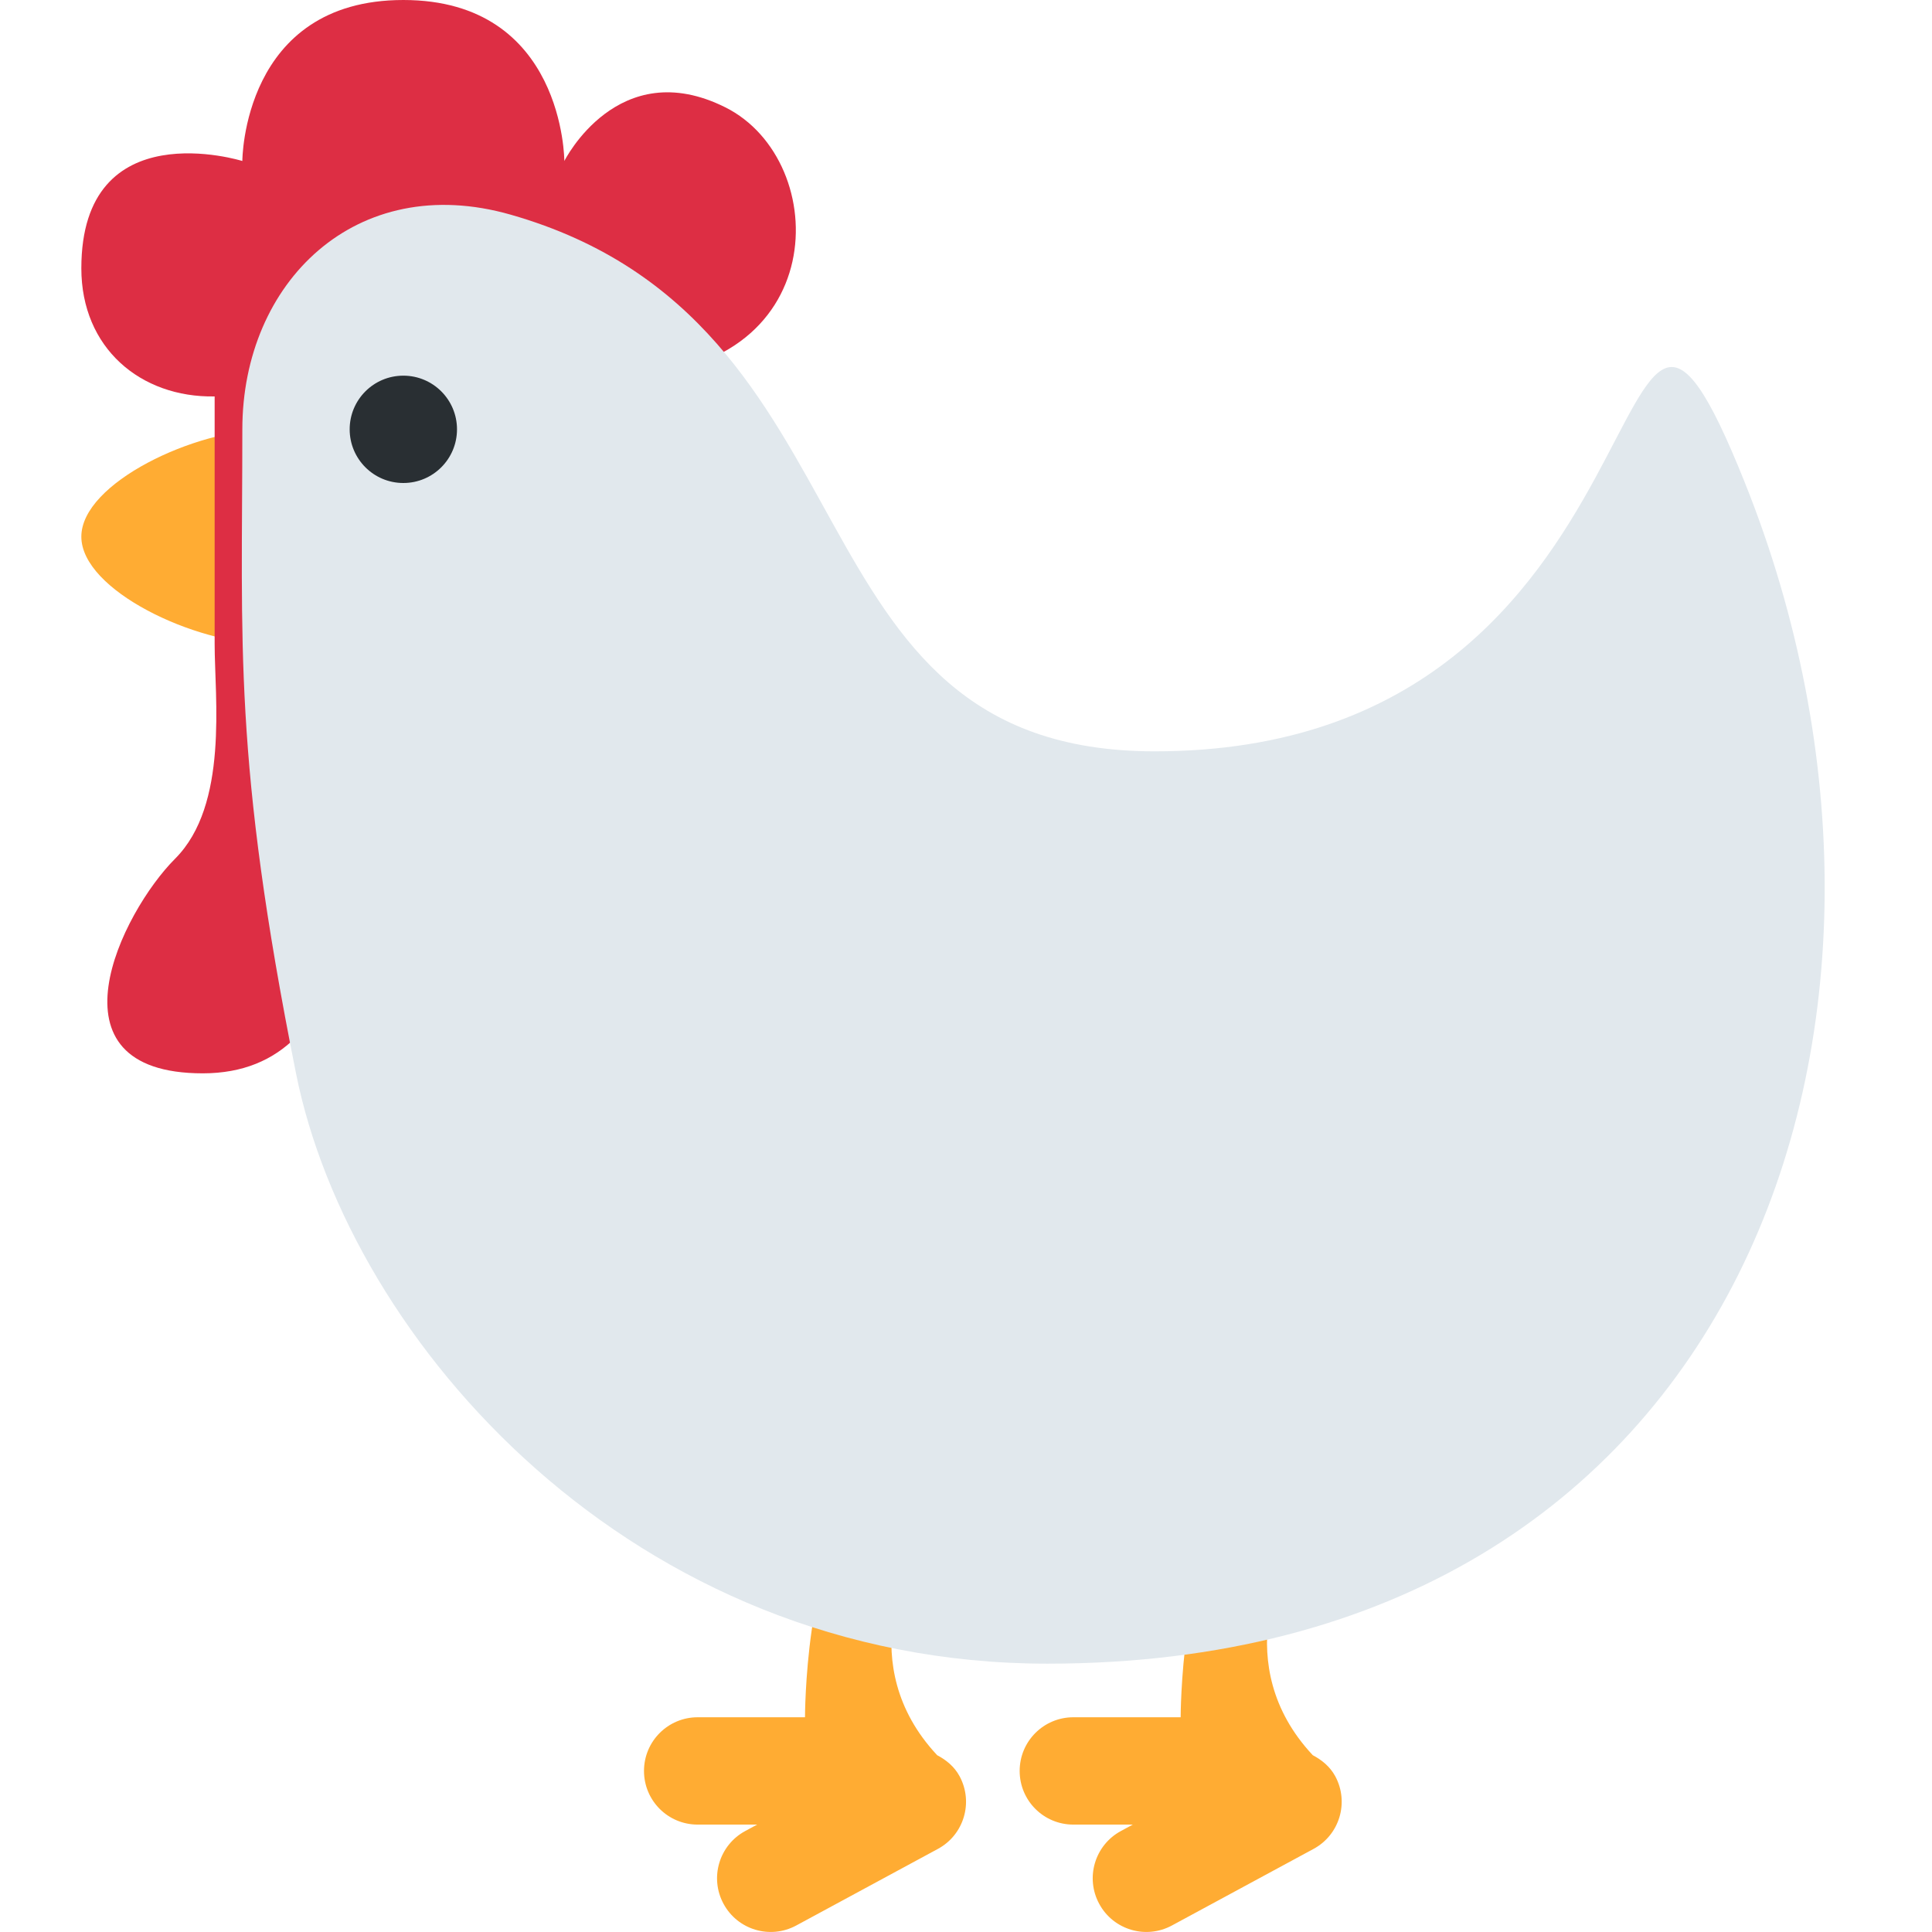
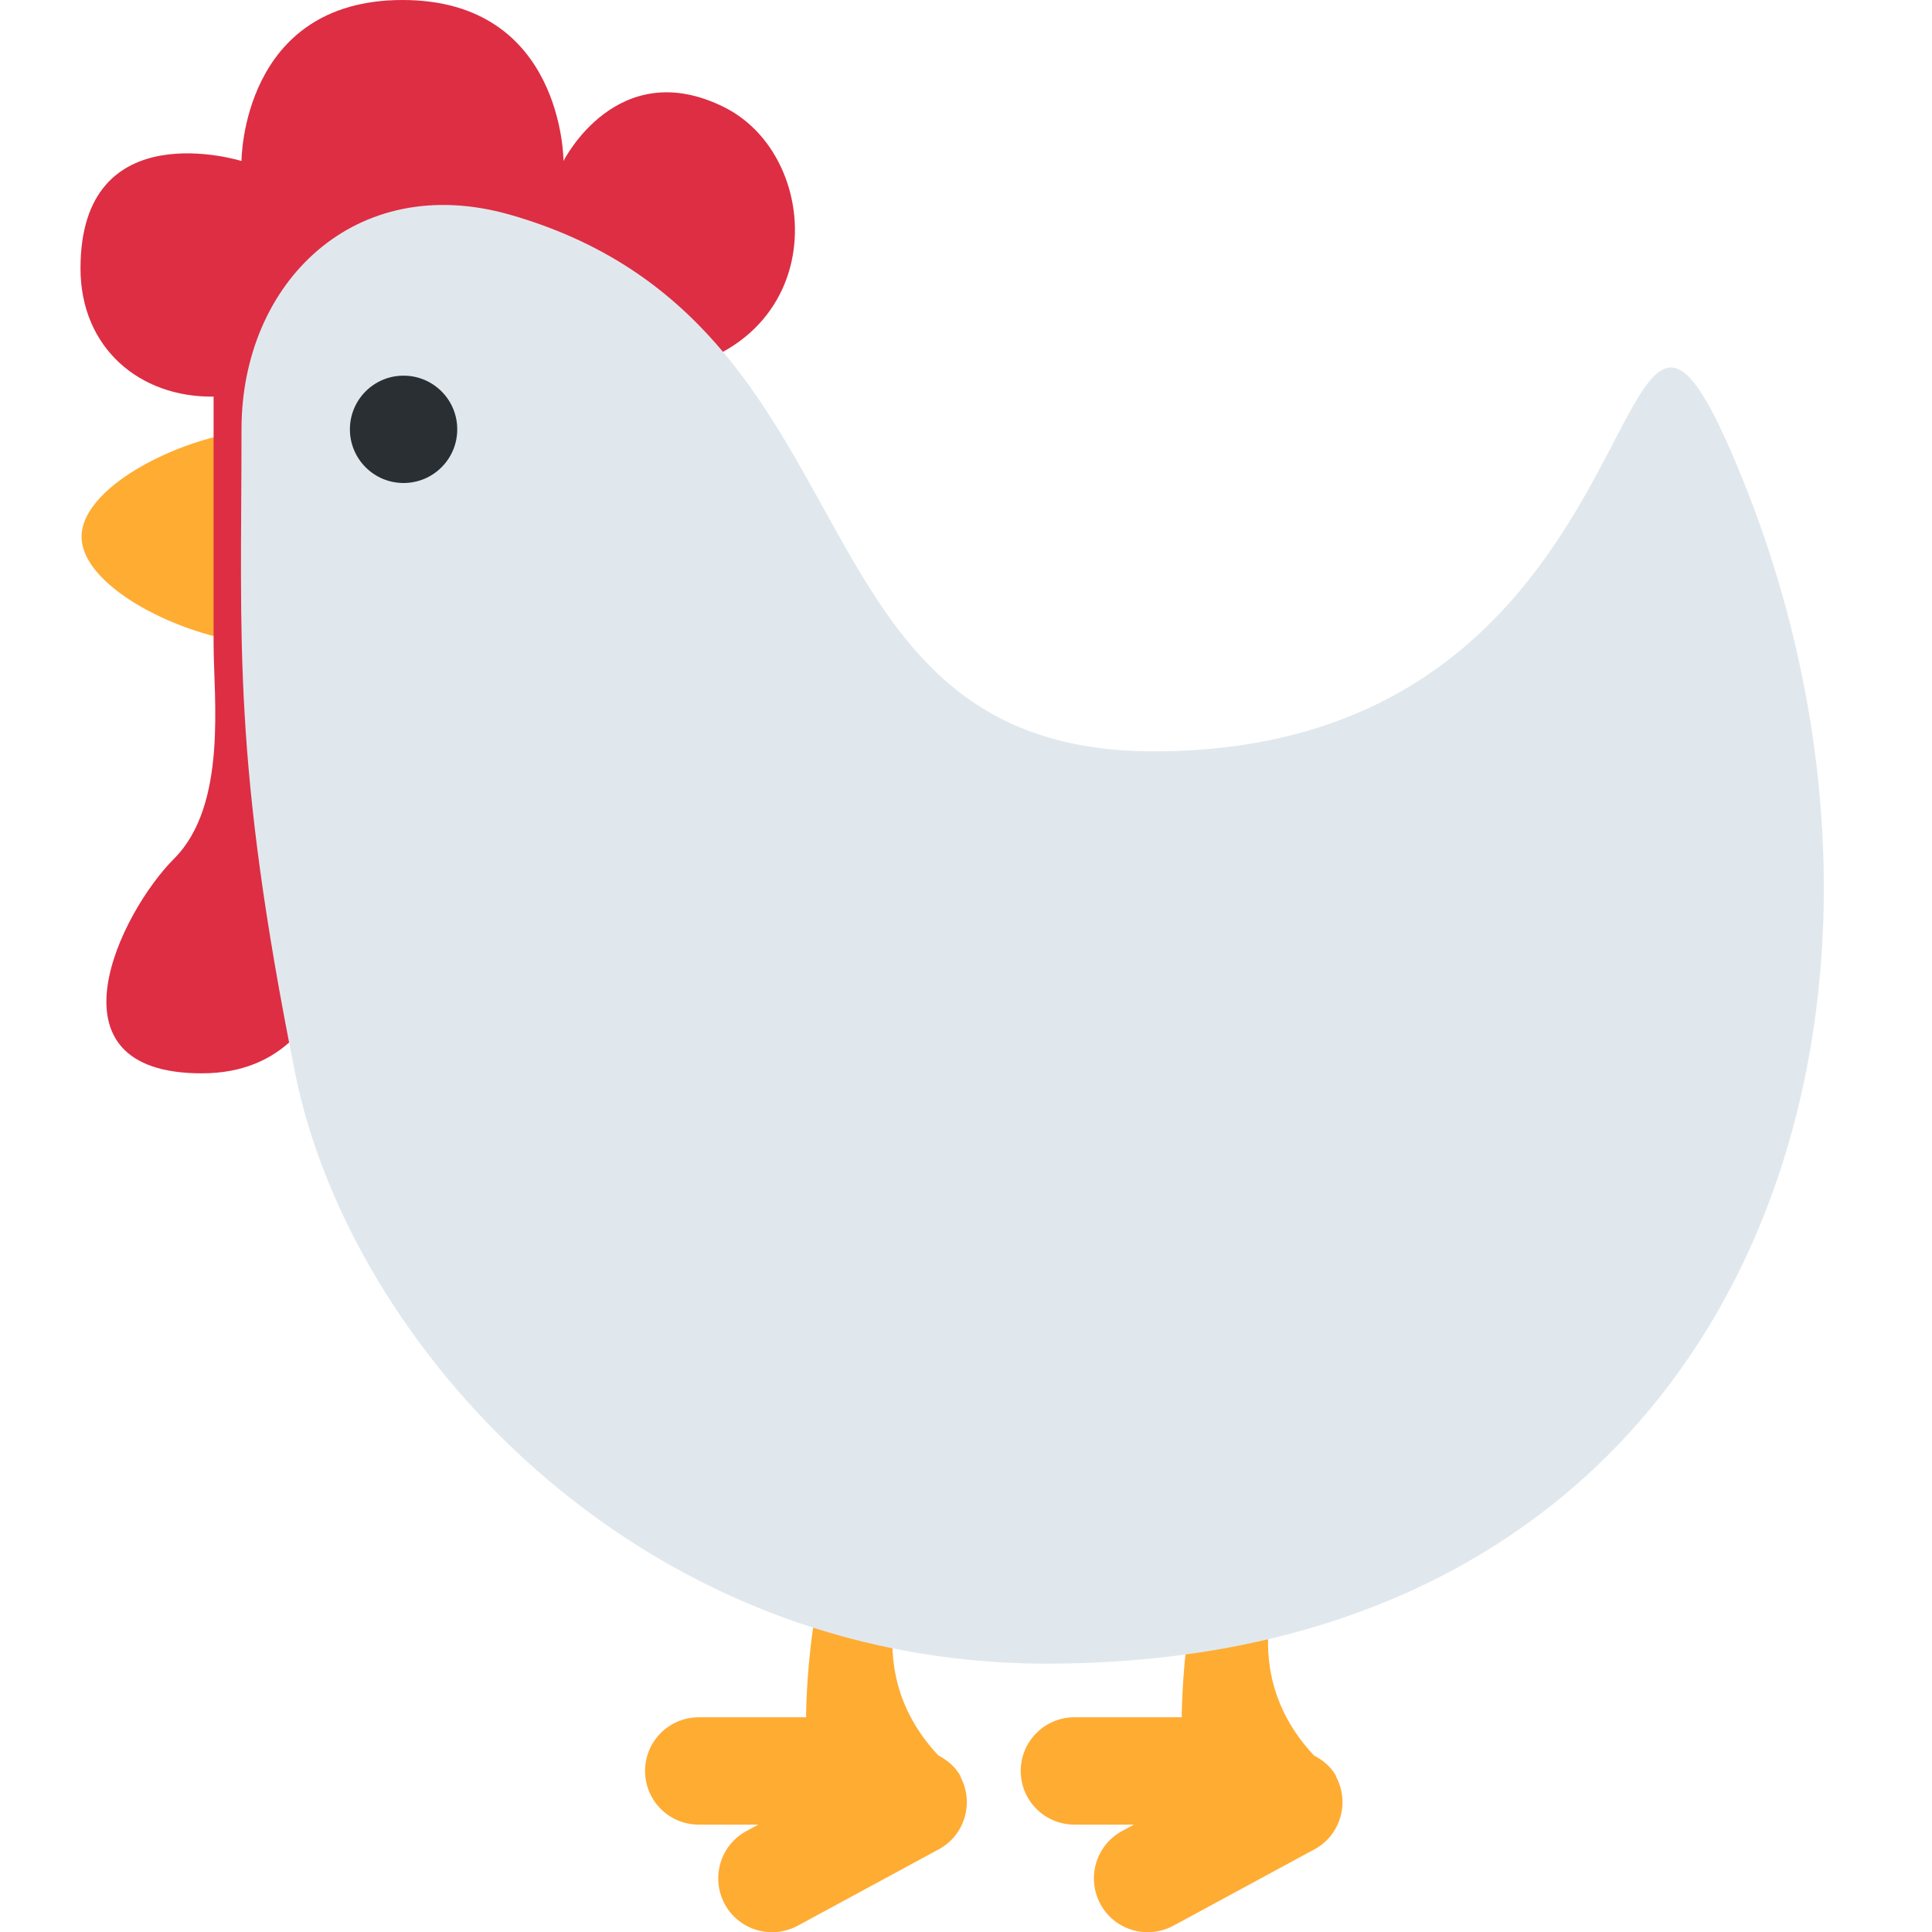
- <svg xmlns="http://www.w3.org/2000/svg" viewBox="0 0 45 45" style="enable-background:new 0 0 45 45;" xml:space="preserve" version="1.1" id="svg2">
-   <defs id="defs6">
-     <clipPath id="clipPath16" clipPathUnits="userSpaceOnUse">
-       <path id="path18" d="M 0,36 36,36 36,0 0,0 0,36 Z" />
+ <svg xmlns="http://www.w3.org/2000/svg" style="enable-background:new 0 0 45 45" xml:space="preserve" version="1.1" viewBox="0 0 45 45">
+   <defs>
+     <clipPath id="a" clipPathUnits="userSpaceOnUse">
+       <path d="m0 36h36v-36h-36v36z" />
    </clipPath>
  </defs>
-   <g transform="matrix(1.25,0,0,-1.25,0,45)" id="g10">
-     <g id="g12">
-       <g clip-path="url(#clipPath16)" id="g14">
-         <g transform="translate(24.8799,2.9033)" id="g20">
-           <path id="path22" style="fill:#ffac33;fill-opacity:1;fill-rule:nonzero;stroke:none" d="m 0,0 c -0.098,0.18 -0.25,0.302 -0.418,0.391 -1.597,1.706 -0.462,3.707 -0.462,3.707 0,0.552 1,2 0,2 l -1,-1 c -1,-1 -1,-4 -1,-4 l -2,0 c -0.553,0 -1,-0.448 -1,-1 0,-0.553 0.447,-1 1,-1 l 1.108,0 -0.222,-0.12 c -0.486,-0.263 -0.667,-0.87 -0.404,-1.356 0.262,-0.486 0.869,-0.667 1.355,-0.404 l 2.639,1.427 C 0.082,-1.093 0.263,-0.486 0,0" />
-         </g>
-         <g transform="translate(17.8799,2.9033)" id="g24">
-           <path id="path26" style="fill:#ffac33;fill-opacity:1;fill-rule:nonzero;stroke:none" d="m 0,0 c -0.097,0.18 -0.249,0.302 -0.417,0.391 -1.597,1.706 -0.463,3.707 -0.463,3.707 0,0.552 1,2 0,2 l -1,-1 c -1,-1 -1,-4 -1,-4 l -2,0 c -0.553,0 -1,-0.448 -1,-1 0,-0.553 0.447,-1 1,-1 l 1.108,0 -0.222,-0.12 c -0.486,-0.263 -0.667,-0.87 -0.404,-1.356 0.262,-0.486 0.869,-0.667 1.355,-0.404 l 2.639,1.427 C 0.082,-1.093 0.263,-0.486 0,0" />
-         </g>
-         <g transform="translate(7.5156,26)" id="g28">
-           <path id="path30" style="fill:#ffac33;fill-opacity:1;fill-rule:nonzero;stroke:none" d="M 0,0 C 0,-1.104 -1.119,-2 -2.5,-2 -3.881,-2 -6,-1 -6,0 -6,1 -3.881,2 -2.5,2 -1.119,2 0,1.105 0,0" />
-         </g>
-         <g transform="translate(13.5156,34)" id="g32">
-           <path id="path34" style="fill:#dd2e44;fill-opacity:1;fill-rule:nonzero;stroke:none" d="m 0,0 c -2,1 -3,-1 -3,-1 0,0 0,3 -3,3 -3,0 -3,-3 -3,-3 0,0 -3,0.938 -3,-2 0,-1.482 1.101,-2.411 2.484,-2.387 l 0,-4.613 c 0,-1 0.264,-3 -0.736,-4 -1,-1 -2.485,-4 0.515,-4 3,0 3,4 3,7 1,-1 4,-1 4,4 0,0.867 -0.213,1.512 -0.55,2 L -2,-5 c 4,0 4,4 2,5" />
-         </g>
-         <g transform="translate(32.5156,27)" id="g36">
-           <path id="path38" style="fill:#e1e8ed;fill-opacity:1;fill-rule:nonzero;stroke:none" d="m 0,0 c 4,-10 0,-22 -13,-22 -7.732,0 -13,6 -14,11 -1.177,5.883 -1,8 -1,12 0,2.738 2.118,4.824 5,4 7,-2 5,-10 12,-10 10,0 8.23,11.923 11,5" />
-         </g>
-         <g transform="translate(8.5156,28)" id="g40">
-           <path id="path42" style="fill:#292f33;fill-opacity:1;fill-rule:nonzero;stroke:none" d="m 0,0 c 0,-0.552 -0.447,-1 -1,-1 -0.553,0 -1,0.448 -1,1 0,0.552 0.447,1 1,1 0.553,0 1,-0.448 1,-1" />
-         </g>
+   <g transform="matrix(1.25,0,0,-1.25,0,45)">
+     <g clip-path="url(#a)">
+       <g transform="translate(24.9 2.9)">
+         <path d="m0 0c-0.098 0.18-0.25 0.302-0.418 0.391-1.6 1.71-0.462 3.71-0.462 3.71 0 0.552 1 2 0 2l-1-1c-1-1-1-4-1-4h-2c-0.553 0-1-0.448-1-1 0-0.553 0.447-1 1-1h1.11l-0.222-0.12c-0.486-0.263-0.667-0.87-0.404-1.36 0.262-0.486 0.869-0.667 1.36-0.404l2.64 1.43c0.472 0.26 0.653 0.864 0.39 1.35" fill="#ffac33" />
+       </g>
+       <g transform="translate(17.9 2.9)">
+         <path d="m0 0c-0.097 0.18-0.249 0.302-0.417 0.391-1.6 1.71-0.463 3.71-0.463 3.71 0 0.552 1 2 0 2l-1-1c-1-1-1-4-1-4h-2c-0.553 0-1-0.448-1-1 0-0.553 0.447-1 1-1h1.11l-0.222-0.12c-0.486-0.263-0.667-0.87-0.404-1.36 0.262-0.486 0.869-0.667 1.36-0.404l2.64 1.43c0.472 0.26 0.653 0.864 0.39 1.35" fill="#ffac33" />
+       </g>
+       <g transform="translate(7.52 26)">
+         <path d="m0 0c0-1.1-1.12-2-2.5-2s-3.5 1-3.5 2 2.12 2 3.5 2 2.5-0.9 2.5-2" fill="#ffac33" />
+       </g>
+       <g transform="translate(13.5 34)">
+         <path d="m0 0c-2 1-3-1-3-1s0 3-3 3-3-3-3-3-3 0.938-3-2c0-1.48 1.1-2.41 2.48-2.39v-4.61c0-1 0.264-3-0.736-4s-2.48-4 0.515-4 3 4 3 7c1-1 4-1 4 4 0 0.867-0.213 1.51-0.55 2h1.29c4 0 4 4 2 5" fill="#dd2e44" />
+       </g>
+       <g transform="translate(32.5 27)">
+         <path d="m0 0c4-10 0-22-13-22-7.73 0-13 6-14 11-1.18 5.88-1 8-1 12 0 2.74 2.12 4.82 5 4 7-2 5-10 12-10 10 0 8.23 11.9 11 5" fill="#e1e8ed" />
+       </g>
+       <g transform="translate(8.52 28)">
+         <path d="m0 0c0-0.552-0.447-1-1-1s-1 0.448-1 1 0.447 1 1 1 1-0.448 1-1" fill="#292f33" />
      </g>
    </g>
  </g>
</svg>
